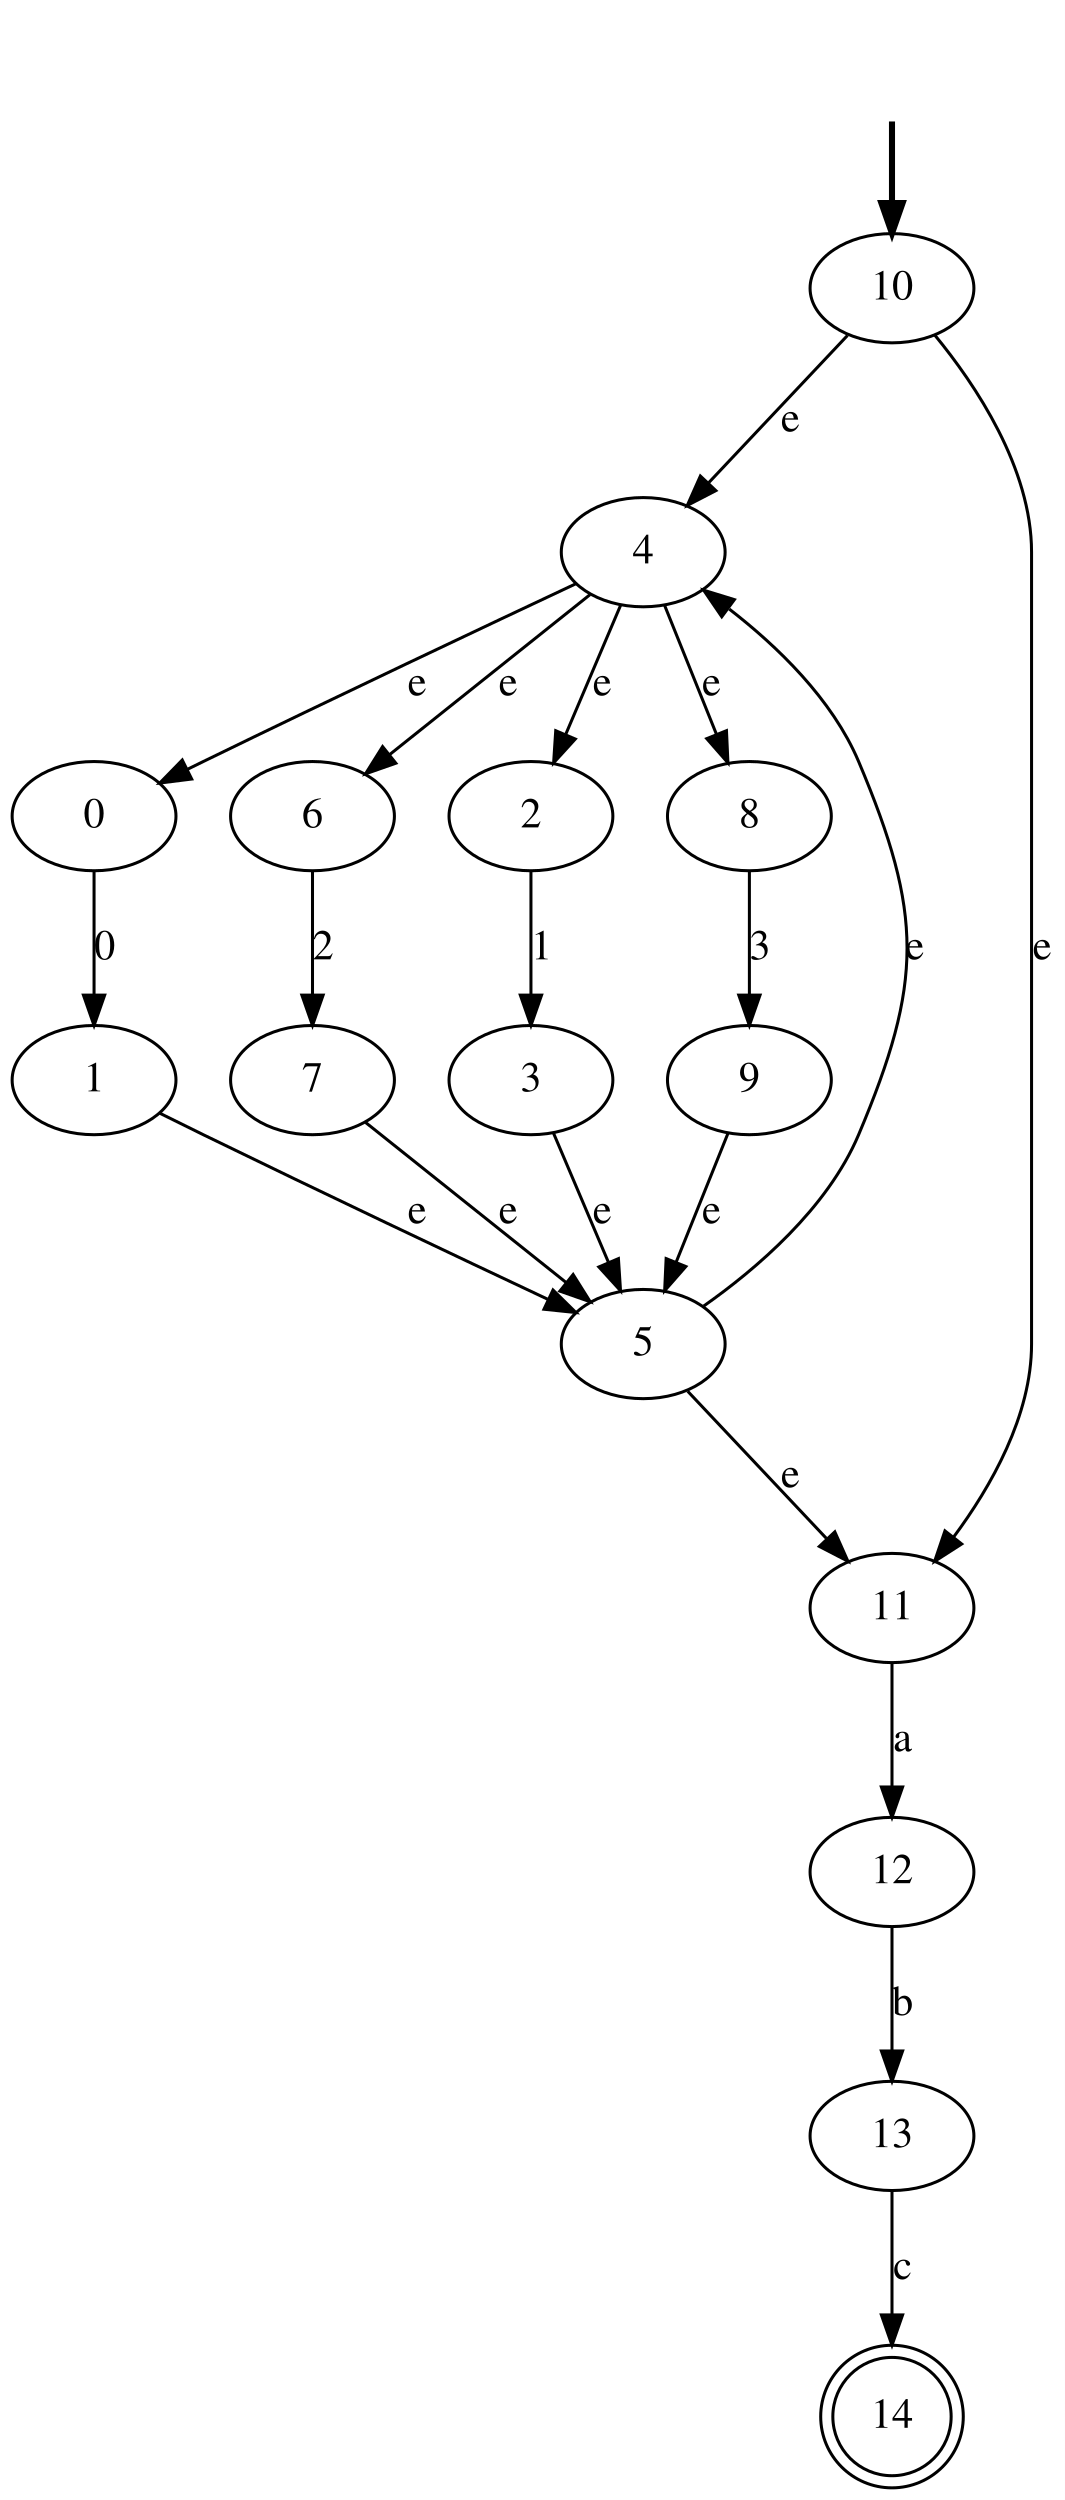
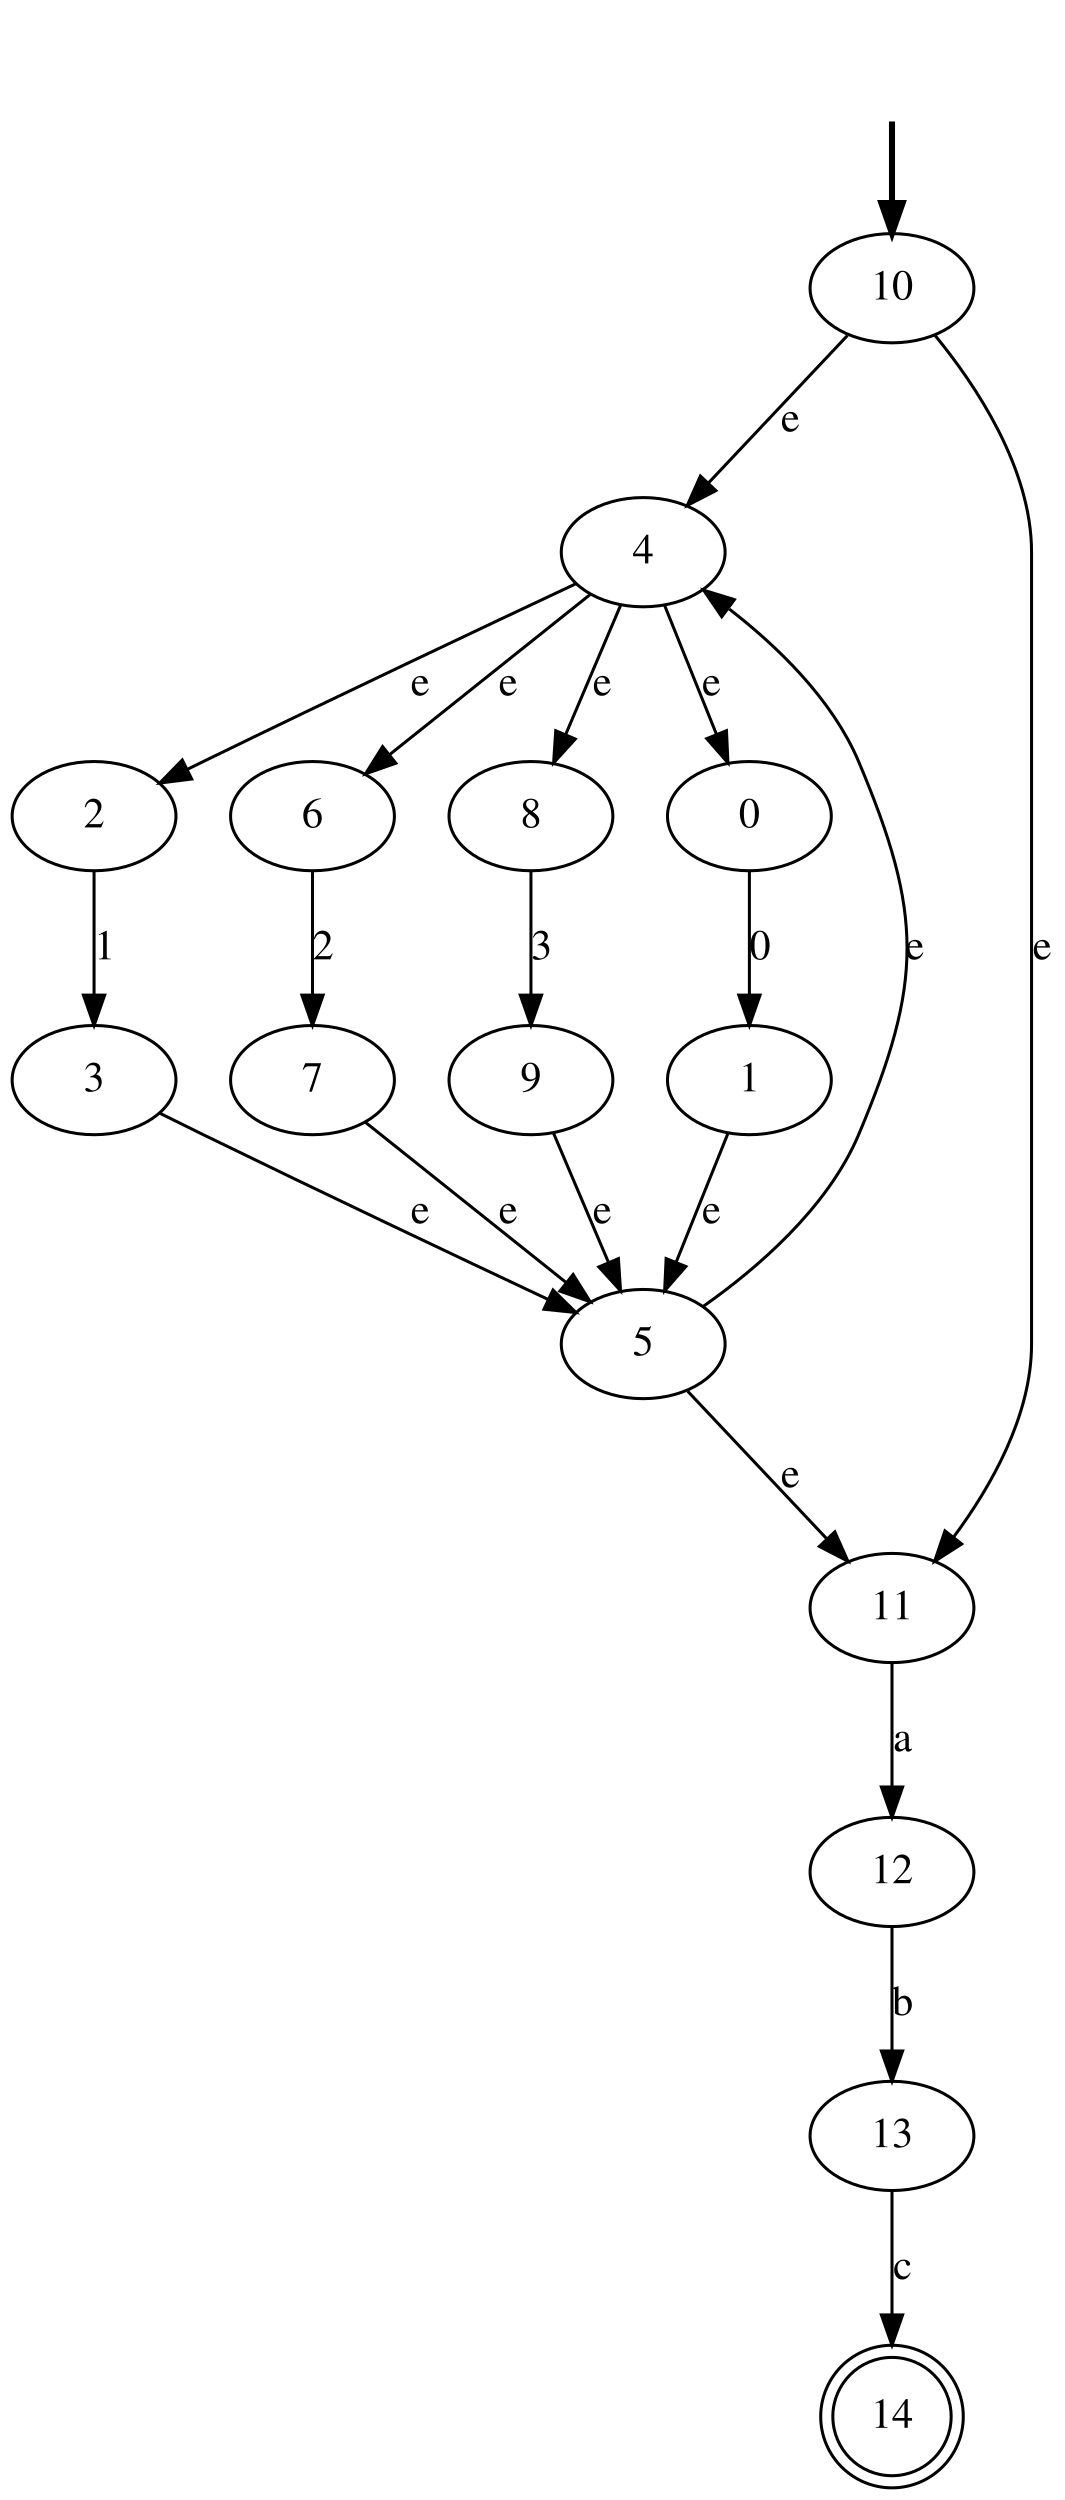
<svg xmlns="http://www.w3.org/2000/svg" width="351pt" height="824pt" viewBox="0.00 0.00 351.00 824.00">
  <g id="graph0" class="graph" transform="scale(1 1) rotate(0) translate(4 819.9965)">
    <polygon fill="#ffffff" stroke="transparent" points="-4,4 -4,-819.996 347,-819.996 347,4 -4,4" />
    <g id="node1" class="node">
</g>
-     <g id="node3" class="node">
+     <g id="node6" class="node">
      <ellipse fill="none" stroke="#000000" cx="290" cy="-724.996" rx="27" ry="18" />
      <text text-anchor="middle" x="290" y="-721.297" font-family="Times,serif" font-size="14.00" fill="#000000">10</text>
    </g>
    <g id="edge1" class="edge">
      <path fill="none" stroke="#000000" stroke-width="2" d="M290,-779.952C290,-771.879 290,-762.173 290,-753.178" />
      <polygon fill="#000000" stroke="#000000" stroke-width="2" points="293.5,-753.087 290,-743.087 286.5,-753.087 293.5,-753.087" />
    </g>
    <g id="node2" class="node">
-       <ellipse fill="none" stroke="#000000" cx="243" cy="-463.997" rx="27" ry="18" />
-       <text text-anchor="middle" x="243" y="-460.296" font-family="Times,serif" font-size="14.00" fill="#000000">9</text>
-     </g>
-     <g id="node12" class="node">
-       <ellipse fill="none" stroke="#000000" cx="208" cy="-376.997" rx="27" ry="18" />
-       <text text-anchor="middle" x="208" y="-373.296" font-family="Times,serif" font-size="14.00" fill="#000000">5</text>
-     </g>
-     <g id="edge13" class="edge">
-       <path fill="none" stroke="#000000" d="M235.917,-446.391C231.031,-434.245 224.441,-417.864 218.891,-404.068" />
-       <polygon fill="#000000" stroke="#000000" points="222.052,-402.547 215.072,-394.576 215.558,-405.16 222.052,-402.547" />
-       <text text-anchor="middle" x="230.5" y="-416.796" font-family="Times,serif" font-size="14.00" fill="#000000">e</text>
-     </g>
-     <g id="node9" class="node">
-       <ellipse fill="none" stroke="#000000" cx="208" cy="-637.996" rx="27" ry="18" />
-       <text text-anchor="middle" x="208" y="-634.297" font-family="Times,serif" font-size="14.00" fill="#000000">4</text>
-     </g>
-     <g id="edge14" class="edge">
-       <path fill="none" stroke="#000000" d="M275.34,-709.443C262.63,-695.958 244.063,-676.259 229.643,-660.959" />
-       <polygon fill="#000000" stroke="#000000" points="231.939,-658.292 222.533,-653.416 226.845,-663.093 231.939,-658.292" />
-       <text text-anchor="middle" x="256.5" y="-677.797" font-family="Times,serif" font-size="14.00" fill="#000000">e</text>
-     </g>
-     <g id="node13" class="node">
-       <ellipse fill="none" stroke="#000000" cx="290" cy="-289.997" rx="27" ry="18" />
-       <text text-anchor="middle" x="290" y="-286.296" font-family="Times,serif" font-size="14.00" fill="#000000">11</text>
-     </g>
-     <g id="edge15" class="edge">
-       <path fill="none" stroke="#000000" d="M304.051,-709.616C317.579,-693.162 336,-665.675 336,-637.996 336,-637.996 336,-637.996 336,-376.997 336,-353.427 322.642,-329.995 310.323,-313.398" />
-       <polygon fill="#000000" stroke="#000000" points="312.968,-311.099 304.051,-305.377 307.454,-315.411 312.968,-311.099" />
-       <text text-anchor="middle" x="339.5" y="-503.796" font-family="Times,serif" font-size="14.00" fill="#000000">e</text>
-     </g>
-     <g id="node4" class="node">
      <ellipse fill="none" stroke="#000000" cx="290" cy="-23.498" rx="19.497" ry="19.497" />
      <ellipse fill="none" stroke="#000000" cx="290" cy="-23.498" rx="23.497" ry="23.497" />
      <text text-anchor="middle" x="290" y="-19.798" font-family="Times,serif" font-size="14.00" fill="#000000">14</text>
    </g>
-     <g id="node5" class="node">
+     <g id="node3" class="node">
+       <ellipse fill="none" stroke="#000000" cx="27" cy="-463.997" rx="27" ry="18" />
+       <text text-anchor="middle" x="27" y="-460.296" font-family="Times,serif" font-size="14.00" fill="#000000">3</text>
+     </g>
+     <g id="node13" class="node">
+       <ellipse fill="none" stroke="#000000" cx="208" cy="-376.997" rx="27" ry="18" />
+       <text text-anchor="middle" x="208" y="-373.296" font-family="Times,serif" font-size="14.00" fill="#000000">5</text>
+     </g>
+     <g id="edge9" class="edge">
+       <path fill="none" stroke="#000000" d="M48.668,-453.077C53.384,-450.724 58.353,-448.264 63,-445.997 101.944,-426.997 147.049,-405.633 176.479,-391.78" />
+       <polygon fill="#000000" stroke="#000000" points="178.267,-394.807 185.827,-387.384 175.288,-388.472 178.267,-394.807" />
+       <text text-anchor="middle" x="134.5" y="-416.796" font-family="Times,serif" font-size="14.00" fill="#000000">e</text>
+     </g>
+     <g id="node4" class="node">
      <ellipse fill="none" stroke="#000000" cx="27" cy="-550.996" rx="27" ry="18" />
-       <text text-anchor="middle" x="27" y="-547.297" font-family="Times,serif" font-size="14.00" fill="#000000">0</text>
+       <text text-anchor="middle" x="27" y="-547.297" font-family="Times,serif" font-size="14.00" fill="#000000">2</text>
    </g>
-     <g id="node15" class="node">
-       <ellipse fill="none" stroke="#000000" cx="27" cy="-463.997" rx="27" ry="18" />
-       <text text-anchor="middle" x="27" y="-460.296" font-family="Times,serif" font-size="14.00" fill="#000000">1</text>
-     </g>
-     <g id="edge2" class="edge">
+     <g id="edge3" class="edge">
      <path fill="none" stroke="#000000" d="M27,-532.97C27,-521.188 27,-505.557 27,-492.155" />
      <polygon fill="#000000" stroke="#000000" points="30.5,-492 27,-482 23.5,-492 30.5,-492" />
-       <text text-anchor="middle" x="30.5" y="-503.796" font-family="Times,serif" font-size="14.00" fill="#000000">0</text>
+       <text text-anchor="middle" x="30.5" y="-503.796" font-family="Times,serif" font-size="14.00" fill="#000000">1</text>
    </g>
-     <g id="node6" class="node">
-       <ellipse fill="none" stroke="#000000" cx="290" cy="-202.996" rx="27" ry="18" />
-       <text text-anchor="middle" x="290" y="-199.297" font-family="Times,serif" font-size="14.00" fill="#000000">12</text>
-     </g>
-     <g id="node16" class="node">
-       <ellipse fill="none" stroke="#000000" cx="290" cy="-115.996" rx="27" ry="18" />
-       <text text-anchor="middle" x="290" y="-112.296" font-family="Times,serif" font-size="14.00" fill="#000000">13</text>
-     </g>
-     <g id="edge19" class="edge">
-       <path fill="none" stroke="#000000" d="M290,-184.97C290,-173.188 290,-157.557 290,-144.155" />
-       <polygon fill="#000000" stroke="#000000" points="293.5,-144 290,-134 286.5,-144 293.5,-144" />
-       <text text-anchor="middle" x="293.5" y="-155.797" font-family="Times,serif" font-size="14.00" fill="#000000">b</text>
-     </g>
-     <g id="node7" class="node">
+     <g id="node5" class="node">
      <ellipse fill="none" stroke="#000000" cx="99" cy="-550.996" rx="27" ry="18" />
      <text text-anchor="middle" x="99" y="-547.297" font-family="Times,serif" font-size="14.00" fill="#000000">6</text>
    </g>
    <g id="node14" class="node">
      <ellipse fill="none" stroke="#000000" cx="99" cy="-463.997" rx="27" ry="18" />
      <text text-anchor="middle" x="99" y="-460.296" font-family="Times,serif" font-size="14.00" fill="#000000">7</text>
    </g>
    <g id="edge10" class="edge">
      <path fill="none" stroke="#000000" d="M99,-532.97C99,-521.188 99,-505.557 99,-492.155" />
      <polygon fill="#000000" stroke="#000000" points="102.5,-492 99,-482 95.5,-492 102.5,-492" />
      <text text-anchor="middle" x="102.5" y="-503.796" font-family="Times,serif" font-size="14.00" fill="#000000">2</text>
    </g>
-     <g id="node8" class="node">
-       <ellipse fill="none" stroke="#000000" cx="171" cy="-550.996" rx="27" ry="18" />
-       <text text-anchor="middle" x="171" y="-547.297" font-family="Times,serif" font-size="14.00" fill="#000000">2</text>
+     <g id="node7" class="node">
+       <ellipse fill="none" stroke="#000000" cx="208" cy="-637.996" rx="27" ry="18" />
+       <text text-anchor="middle" x="208" y="-634.297" font-family="Times,serif" font-size="14.00" fill="#000000">4</text>
    </g>
-     <g id="node10" class="node">
-       <ellipse fill="none" stroke="#000000" cx="171" cy="-463.997" rx="27" ry="18" />
-       <text text-anchor="middle" x="171" y="-460.296" font-family="Times,serif" font-size="14.00" fill="#000000">3</text>
+     <g id="edge14" class="edge">
+       <path fill="none" stroke="#000000" d="M275.34,-709.443C262.63,-695.958 244.063,-676.259 229.643,-660.959" />
+       <polygon fill="#000000" stroke="#000000" points="231.939,-658.292 222.533,-653.416 226.845,-663.093 231.939,-658.292" />
+       <text text-anchor="middle" x="256.5" y="-677.797" font-family="Times,serif" font-size="14.00" fill="#000000">e</text>
    </g>
-     <g id="edge3" class="edge">
-       <path fill="none" stroke="#000000" d="M171,-532.97C171,-521.188 171,-505.557 171,-492.155" />
-       <polygon fill="#000000" stroke="#000000" points="174.5,-492 171,-482 167.5,-492 174.5,-492" />
-       <text text-anchor="middle" x="174.5" y="-503.796" font-family="Times,serif" font-size="14.00" fill="#000000">1</text>
+     <g id="node9" class="node">
+       <ellipse fill="none" stroke="#000000" cx="290" cy="-289.997" rx="27" ry="18" />
+       <text text-anchor="middle" x="290" y="-286.296" font-family="Times,serif" font-size="14.00" fill="#000000">11</text>
+     </g>
+     <g id="edge15" class="edge">
+       <path fill="none" stroke="#000000" d="M304.051,-709.616C317.579,-693.162 336,-665.675 336,-637.996 336,-637.996 336,-637.996 336,-376.997 336,-353.427 322.642,-329.995 310.323,-313.398" />
+       <polygon fill="#000000" stroke="#000000" points="312.968,-311.099 304.051,-305.377 307.454,-315.411 312.968,-311.099" />
+       <text text-anchor="middle" x="339.5" y="-503.796" font-family="Times,serif" font-size="14.00" fill="#000000">e</text>
+     </g>
+     <g id="edge5" class="edge">
+       <path fill="none" stroke="#000000" d="M185.827,-627.609C157.326,-614.22 106.346,-590.144 63,-568.996 61.257,-568.146 59.469,-567.269 57.666,-566.38" />
+       <polygon fill="#000000" stroke="#000000" points="59.182,-563.225 48.668,-561.916 56.071,-569.496 59.182,-563.225" />
+       <text text-anchor="middle" x="134.5" y="-590.797" font-family="Times,serif" font-size="14.00" fill="#000000">e</text>
    </g>
    <g id="edge6" class="edge">
-       <path fill="none" stroke="#000000" d="M185.827,-627.609C157.326,-614.22 106.346,-590.144 63,-568.996 61.257,-568.146 59.469,-567.269 57.666,-566.38" />
-       <polygon fill="#000000" stroke="#000000" points="59.182,-563.225 48.668,-561.916 56.071,-569.496 59.182,-563.225" />
-       <text text-anchor="middle" x="133.5" y="-590.797" font-family="Times,serif" font-size="14.00" fill="#000000">e</text>
-     </g>
-     <g id="edge4" class="edge">
      <path fill="none" stroke="#000000" d="M190.487,-624.019C172.61,-609.749 144.679,-587.456 124.379,-571.253" />
      <polygon fill="#000000" stroke="#000000" points="126.468,-568.443 116.469,-564.94 122.102,-573.914 126.468,-568.443" />
      <text text-anchor="middle" x="163.5" y="-590.797" font-family="Times,serif" font-size="14.00" fill="#000000">e</text>
    </g>
-     <g id="edge5" class="edge">
+     <g id="node8" class="node">
+       <ellipse fill="none" stroke="#000000" cx="171" cy="-550.996" rx="27" ry="18" />
+       <text text-anchor="middle" x="171" y="-547.297" font-family="Times,serif" font-size="14.00" fill="#000000">8</text>
+     </g>
+     <g id="edge7" class="edge">
      <path fill="none" stroke="#000000" d="M200.512,-620.391C195.347,-608.245 188.38,-591.864 182.513,-578.068" />
      <polygon fill="#000000" stroke="#000000" points="185.611,-576.409 178.476,-568.576 179.169,-579.148 185.611,-576.409" />
      <text text-anchor="middle" x="194.5" y="-590.797" font-family="Times,serif" font-size="14.00" fill="#000000">e</text>
    </g>
-     <g id="node11" class="node">
+     <g id="node10" class="node">
      <ellipse fill="none" stroke="#000000" cx="243" cy="-550.996" rx="27" ry="18" />
-       <text text-anchor="middle" x="243" y="-547.297" font-family="Times,serif" font-size="14.00" fill="#000000">8</text>
+       <text text-anchor="middle" x="243" y="-547.297" font-family="Times,serif" font-size="14.00" fill="#000000">0</text>
    </g>
-     <g id="edge7" class="edge">
+     <g id="edge4" class="edge">
      <path fill="none" stroke="#000000" d="M215.083,-620.391C219.969,-608.245 226.559,-591.864 232.109,-578.068" />
      <polygon fill="#000000" stroke="#000000" points="235.442,-579.16 235.928,-568.576 228.948,-576.547 235.442,-579.16" />
      <text text-anchor="middle" x="230.5" y="-590.797" font-family="Times,serif" font-size="14.00" fill="#000000">e</text>
    </g>
-     <g id="edge9" class="edge">
+     <g id="node12" class="node">
+       <ellipse fill="none" stroke="#000000" cx="171" cy="-463.997" rx="27" ry="18" />
+       <text text-anchor="middle" x="171" y="-460.296" font-family="Times,serif" font-size="14.00" fill="#000000">9</text>
+     </g>
+     <g id="edge12" class="edge">
+       <path fill="none" stroke="#000000" d="M171,-532.97C171,-521.188 171,-505.557 171,-492.155" />
+       <polygon fill="#000000" stroke="#000000" points="174.5,-492 171,-482 167.5,-492 174.5,-492" />
+       <text text-anchor="middle" x="174.5" y="-503.796" font-family="Times,serif" font-size="14.00" fill="#000000">3</text>
+     </g>
+     <g id="node11" class="node">
+       <ellipse fill="none" stroke="#000000" cx="290" cy="-202.996" rx="27" ry="18" />
+       <text text-anchor="middle" x="290" y="-199.297" font-family="Times,serif" font-size="14.00" fill="#000000">12</text>
+     </g>
+     <g id="edge18" class="edge">
+       <path fill="none" stroke="#000000" d="M290,-271.97C290,-260.188 290,-244.557 290,-231.155" />
+       <polygon fill="#000000" stroke="#000000" points="293.5,-231 290,-221 286.5,-231 293.5,-231" />
+       <text text-anchor="middle" x="293.5" y="-242.797" font-family="Times,serif" font-size="14.00" fill="#000000">a</text>
+     </g>
+     <g id="node15" class="node">
+       <ellipse fill="none" stroke="#000000" cx="243" cy="-463.997" rx="27" ry="18" />
+       <text text-anchor="middle" x="243" y="-460.296" font-family="Times,serif" font-size="14.00" fill="#000000">1</text>
+     </g>
+     <g id="edge2" class="edge">
+       <path fill="none" stroke="#000000" d="M243,-532.97C243,-521.188 243,-505.557 243,-492.155" />
+       <polygon fill="#000000" stroke="#000000" points="246.5,-492 243,-482 239.5,-492 246.5,-492" />
+       <text text-anchor="middle" x="246.5" y="-503.796" font-family="Times,serif" font-size="14.00" fill="#000000">0</text>
+     </g>
+     <g id="node16" class="node">
+       <ellipse fill="none" stroke="#000000" cx="290" cy="-115.996" rx="27" ry="18" />
+       <text text-anchor="middle" x="290" y="-112.296" font-family="Times,serif" font-size="14.00" fill="#000000">13</text>
+     </g>
+     <g id="edge19" class="edge">
+       <path fill="none" stroke="#000000" d="M290,-184.97C290,-173.188 290,-157.557 290,-144.155" />
+       <polygon fill="#000000" stroke="#000000" points="293.5,-144 290,-134 286.5,-144 293.5,-144" />
+       <text text-anchor="middle" x="293.5" y="-155.797" font-family="Times,serif" font-size="14.00" fill="#000000">b</text>
+     </g>
+     <g id="edge13" class="edge">
      <path fill="none" stroke="#000000" d="M178.488,-446.391C183.653,-434.245 190.62,-417.864 196.487,-404.068" />
      <polygon fill="#000000" stroke="#000000" points="199.831,-405.148 200.524,-394.576 193.389,-402.409 199.831,-405.148" />
      <text text-anchor="middle" x="194.5" y="-416.796" font-family="Times,serif" font-size="14.00" fill="#000000">e</text>
-     </g>
-     <g id="edge12" class="edge">
-       <path fill="none" stroke="#000000" d="M243,-532.97C243,-521.188 243,-505.557 243,-492.155" />
-       <polygon fill="#000000" stroke="#000000" points="246.5,-492 243,-482 239.5,-492 246.5,-492" />
-       <text text-anchor="middle" x="246.5" y="-503.796" font-family="Times,serif" font-size="14.00" fill="#000000">3</text>
    </g>
    <g id="edge16" class="edge">
      <path fill="none" stroke="#000000" d="M227.925,-389.517C245.096,-401.597 268.696,-421.614 279,-445.997 300.28,-496.351 300.28,-518.642 279,-568.996 270.306,-589.569 252.146,-607.034 236.369,-619.246" />
      <polygon fill="#000000" stroke="#000000" points="233.894,-616.722 227.925,-625.476 238.05,-622.355 233.894,-616.722" />
      <text text-anchor="middle" x="297.5" y="-503.796" font-family="Times,serif" font-size="14.00" fill="#000000">e</text>
    </g>
    <g id="edge17" class="edge">
      <path fill="none" stroke="#000000" d="M222.66,-361.443C235.37,-347.958 253.937,-328.259 268.357,-312.959" />
      <polygon fill="#000000" stroke="#000000" points="271.155,-315.094 275.467,-305.416 266.061,-310.292 271.155,-315.094" />
      <text text-anchor="middle" x="256.5" y="-329.796" font-family="Times,serif" font-size="14.00" fill="#000000">e</text>
    </g>
-     <g id="edge18" class="edge">
-       <path fill="none" stroke="#000000" d="M290,-271.97C290,-260.188 290,-244.557 290,-231.155" />
-       <polygon fill="#000000" stroke="#000000" points="293.5,-231 290,-221 286.5,-231 293.5,-231" />
-       <text text-anchor="middle" x="293.5" y="-242.797" font-family="Times,serif" font-size="14.00" fill="#000000">a</text>
-     </g>
    <g id="edge11" class="edge">
      <path fill="none" stroke="#000000" d="M116.513,-450.019C134.39,-435.749 162.321,-413.456 182.621,-397.253" />
      <polygon fill="#000000" stroke="#000000" points="184.898,-399.914 190.531,-390.94 180.532,-394.443 184.898,-399.914" />
      <text text-anchor="middle" x="163.5" y="-416.796" font-family="Times,serif" font-size="14.00" fill="#000000">e</text>
    </g>
    <g id="edge8" class="edge">
-       <path fill="none" stroke="#000000" d="M48.668,-453.077C53.384,-450.724 58.353,-448.264 63,-445.997 101.944,-426.997 147.049,-405.633 176.479,-391.78" />
-       <polygon fill="#000000" stroke="#000000" points="178.267,-394.807 185.827,-387.384 175.288,-388.472 178.267,-394.807" />
-       <text text-anchor="middle" x="133.5" y="-416.796" font-family="Times,serif" font-size="14.00" fill="#000000">e</text>
+       <path fill="none" stroke="#000000" d="M235.917,-446.391C231.031,-434.245 224.441,-417.864 218.891,-404.068" />
+       <polygon fill="#000000" stroke="#000000" points="222.052,-402.547 215.072,-394.576 215.558,-405.16 222.052,-402.547" />
+       <text text-anchor="middle" x="230.5" y="-416.796" font-family="Times,serif" font-size="14.00" fill="#000000">e</text>
    </g>
    <g id="edge20" class="edge">
      <path fill="none" stroke="#000000" d="M290,-97.722C290,-86.142 290,-70.815 290,-57.096" />
      <polygon fill="#000000" stroke="#000000" points="293.5,-57.008 290,-47.008 286.5,-57.008 293.5,-57.008" />
      <text text-anchor="middle" x="293.5" y="-68.796" font-family="Times,serif" font-size="14.00" fill="#000000">c</text>
    </g>
  </g>
</svg>
